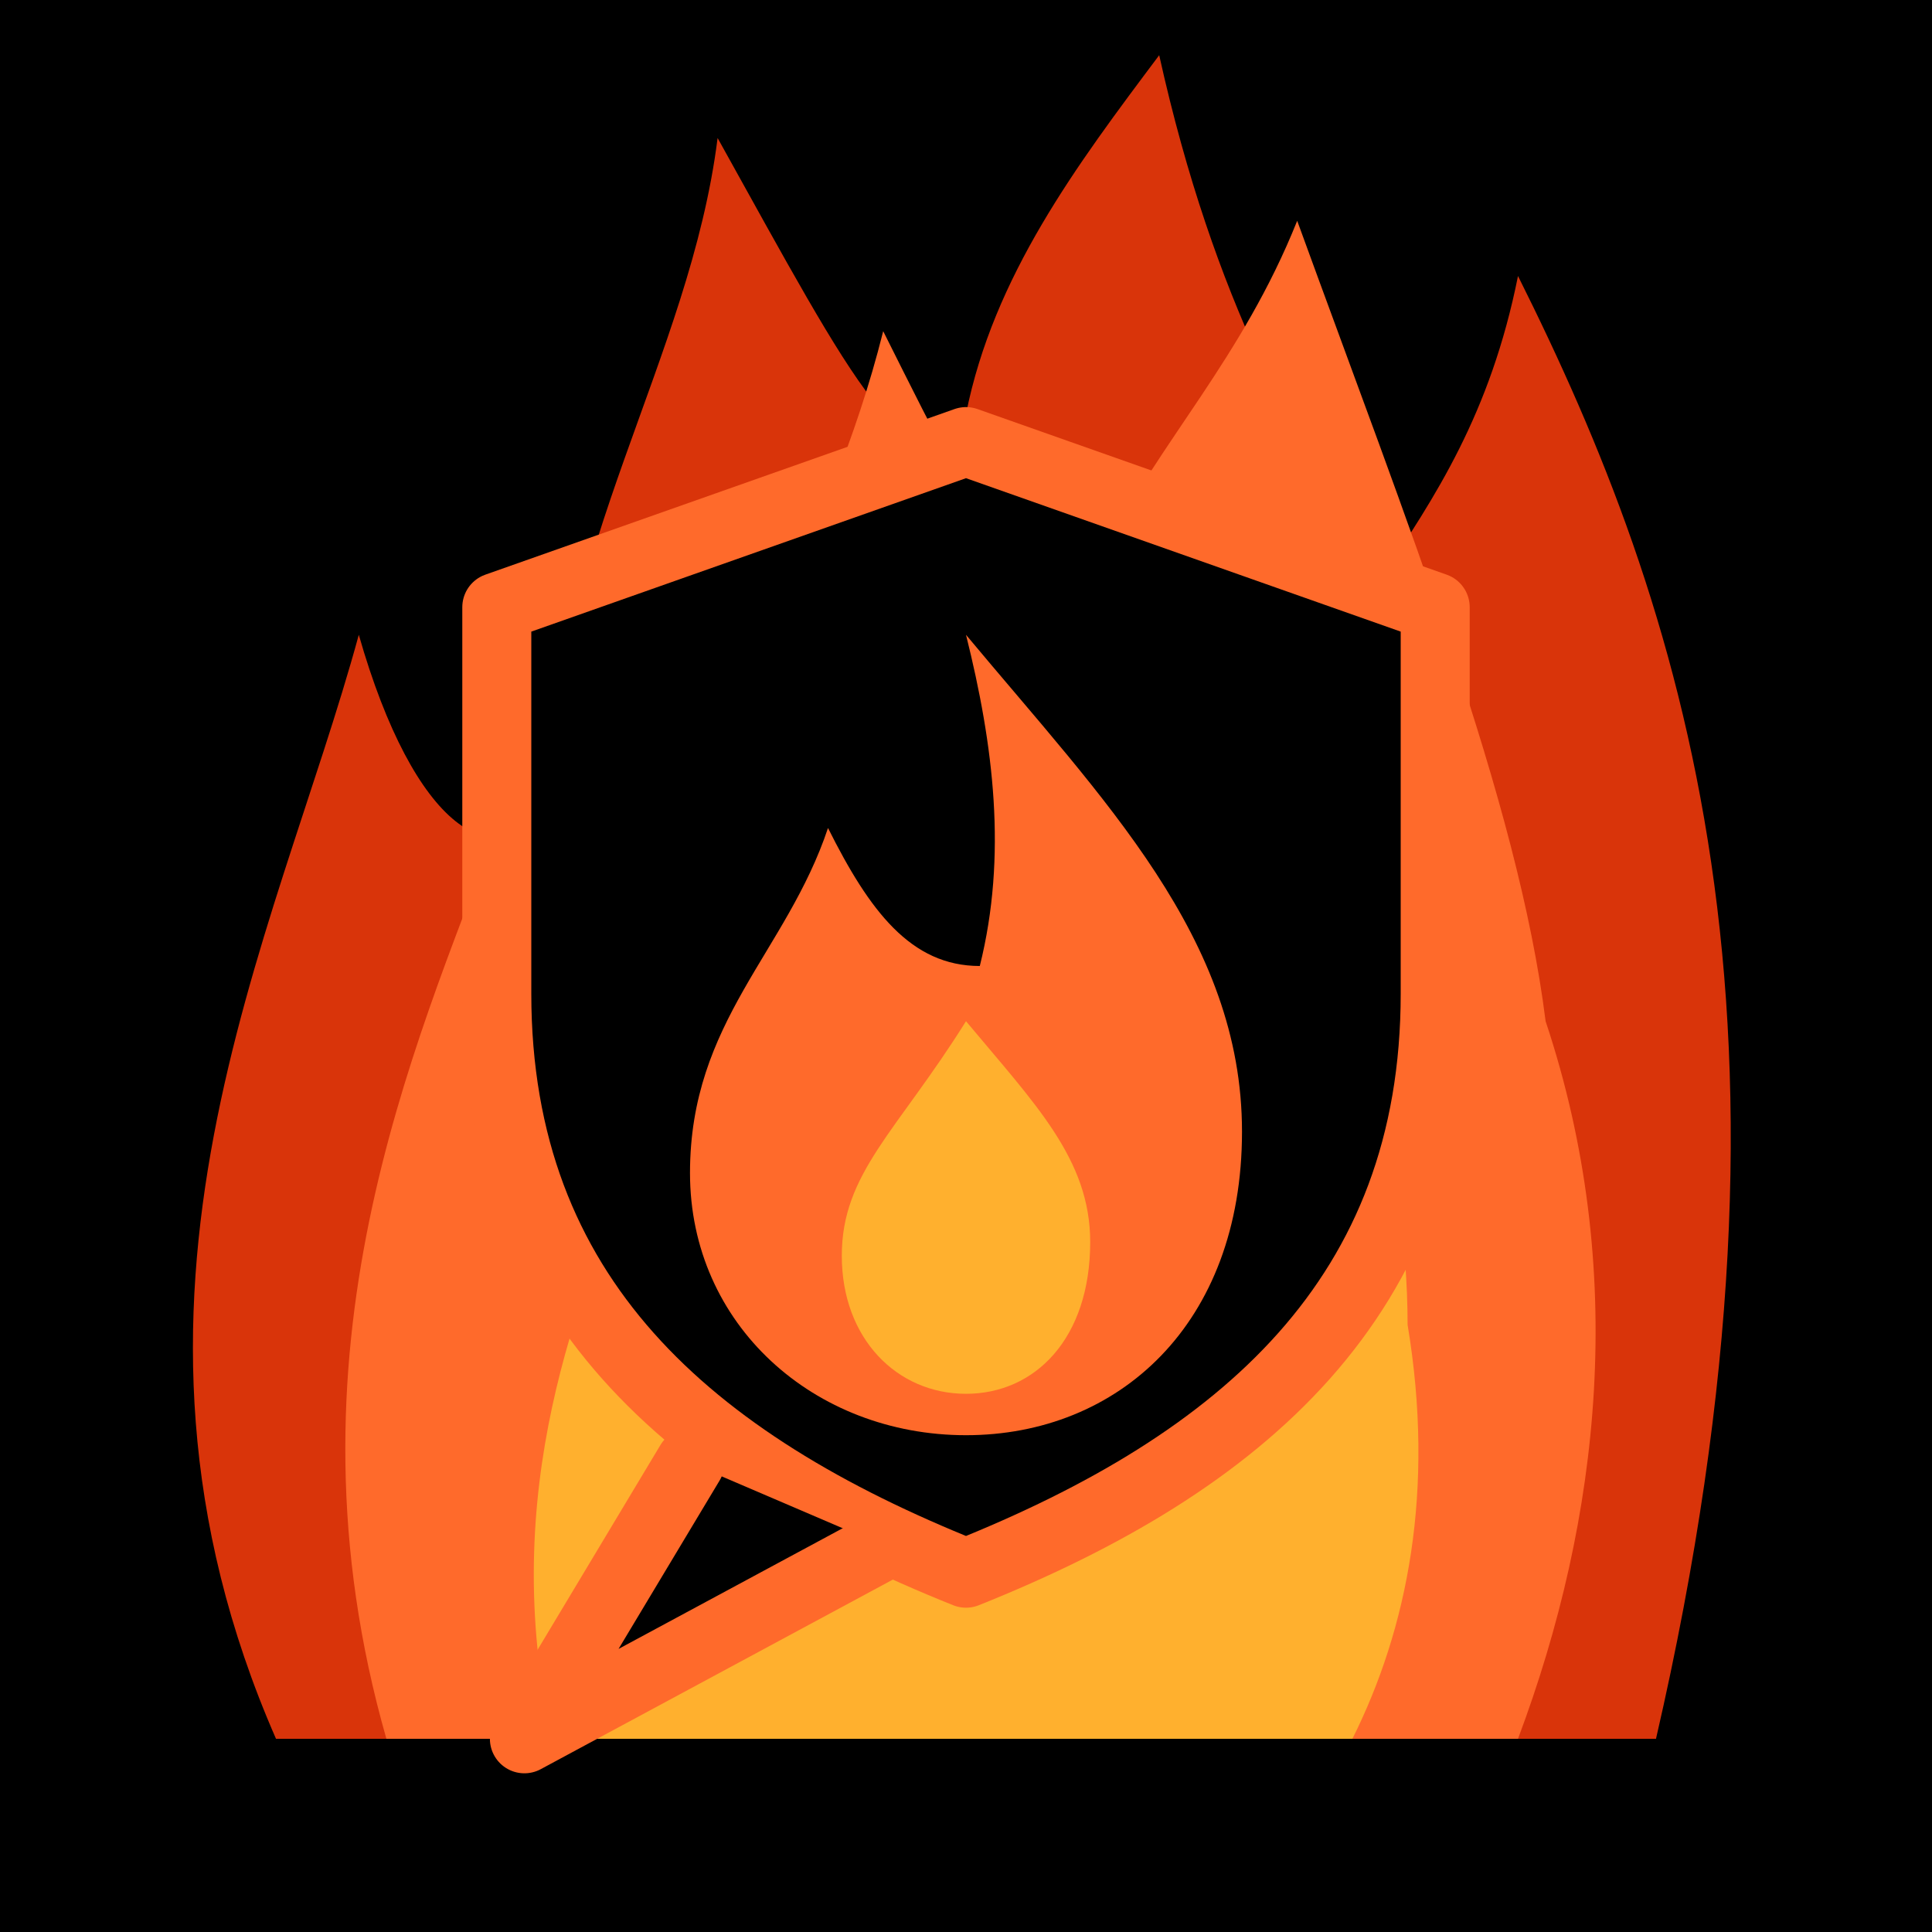
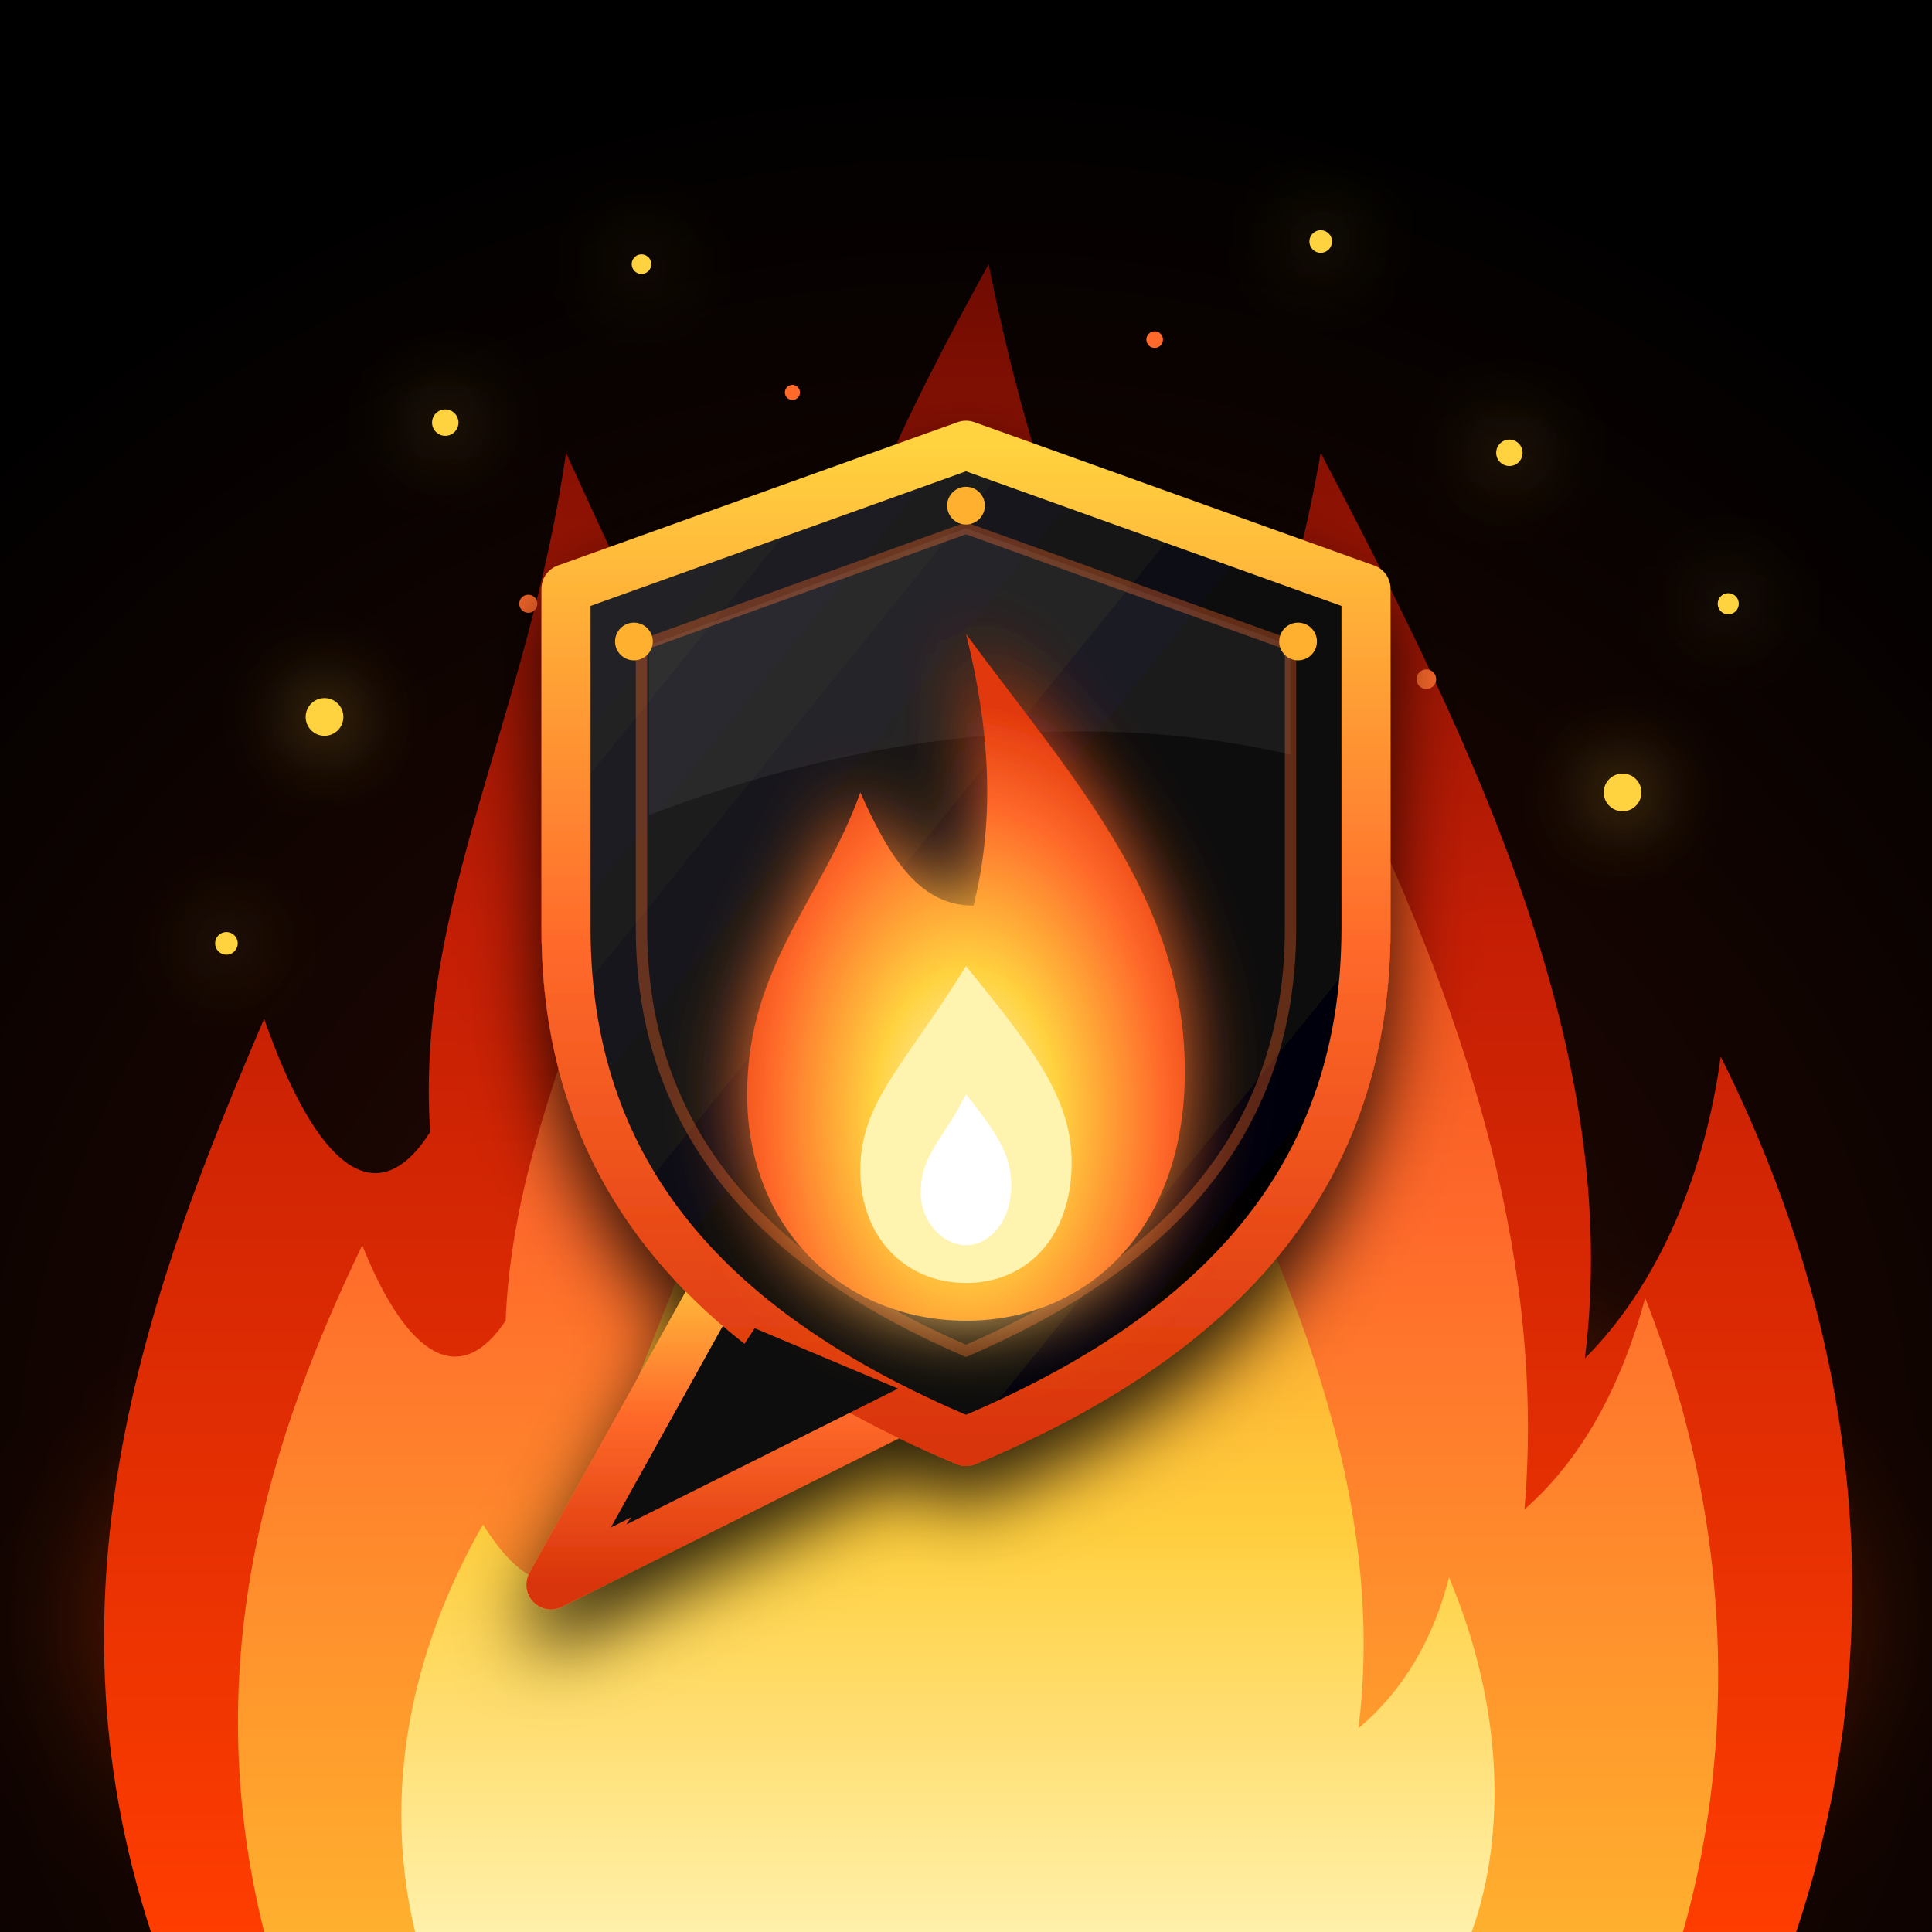
- <svg xmlns="http://www.w3.org/2000/svg" viewBox="120 30 140 140">
-   <rect x="120" y="30" width="140" height="140" fill="#000" />
-   <path d="M140 156 C126 124 140 98 146 76 C150 90 156 94 160 88 C160 70 170 56 172 40 C182 58 186 66 190 60 C192 50 198 42 204 34 C208 52 214 62 220 72 C224 66 228 60 230 50 C242 74 252 104 240 156 Z" fill="#d9340a" />
-   <path d="M148 156 C140 128 150 106 156 90 C160 100 166 102 170 96 C172 80 180 70 184 54 C192 70 196 78 200 70 C204 62 210 56 214 46 C222 68 230 88 232 104 C238 122 236 140 230 156 Z" fill="#ff6a2b" />
-   <path d="M160 156 C156 138 162 124 166 114 C170 120 174 120 176 116 C178 106 184 98 188 88 C194 100 198 106 202 100 C206 94 210 90 212 84 C218 100 222 114 222 126 C224 138 222 148 218 156 Z" fill="#ffb02e" />
-   <path d="M190 62 L224 74 V102 C224 124 210 136 190 144 C170 136 156 124 156 102 V74 Z" fill="#000" stroke="#ff6a2b" stroke-width="5" stroke-linejoin="round" />
-   <path d="M170 136 L158 156 L184 142" fill="#000" stroke="#ff6a2b" stroke-width="5" stroke-linejoin="round" stroke-linecap="round" />
-   <path d="M190 76 C200 88 210 98 210 112 C210 126 201 134 190 134 C179 134 170 126 170 115 C170 104 177 99 180 90 C183 96 186 100 191 100 C193 92 192 84 190 76 Z" fill="#ff6a2b" />
-   <path d="M190 104 C195 110 199 114 199 120 C199 127 195 131 190 131 C185 131 181 127 181 121 C181 115 185 112 190 104 Z" fill="#ffb02e" />
+ <svg xmlns="http://www.w3.org/2000/svg" viewBox="0 0 512 512">
+   <defs>
+     <radialGradient id="bg" cx="50%" cy="78%" r="75%">
+       <stop offset="0" stop-color="#4a1204" />
+       <stop offset="0.45" stop-color="#1a0602" />
+       <stop offset="1" stop-color="#000" />
+     </radialGradient>
+     <linearGradient id="f1" x1="0" y1="1" x2="0" y2="0">
+       <stop offset="0" stop-color="#ff3d00" />
+       <stop offset="0.6" stop-color="#c41e05" />
+       <stop offset="1" stop-color="#6e0b02" />
+     </linearGradient>
+     <linearGradient id="f2" x1="0" y1="1" x2="0" y2="0">
+       <stop offset="0" stop-color="#ffb02e" />
+       <stop offset="0.5" stop-color="#ff6a2b" />
+       <stop offset="1" stop-color="#e2380c" />
+     </linearGradient>
+     <linearGradient id="f3" x1="0" y1="1" x2="0" y2="0">
+       <stop offset="0" stop-color="#fff3b0" />
+       <stop offset="0.45" stop-color="#ffd23f" />
+       <stop offset="1" stop-color="#ff8a1f" />
+     </linearGradient>
+     <linearGradient id="sh" x1="0" y1="0" x2="1" y2="1">
+       <stop offset="0" stop-color="#2a2a2e" />
+       <stop offset="0.5" stop-color="#0d0d10" />
+       <stop offset="1" stop-color="#000" />
+     </linearGradient>
+     <linearGradient id="rim" x1="0" y1="0" x2="0" y2="1">
+       <stop offset="0" stop-color="#ffd23f" />
+       <stop offset="0.5" stop-color="#ff6a2b" />
+       <stop offset="1" stop-color="#d9340a" />
+     </linearGradient>
+     <radialGradient id="core" cx="50%" cy="70%" r="60%">
+       <stop offset="0" stop-color="#fff8d6" />
+       <stop offset="0.35" stop-color="#ffd23f" />
+       <stop offset="0.75" stop-color="#ff6a2b" />
+       <stop offset="1" stop-color="#e2380c" />
+     </radialGradient>
+     <filter id="glow" x="-30%" y="-30%" width="160%" height="160%">
+       <feGaussianBlur stdDeviation="10" result="b" />
+       <feMerge>
+         <feMergeNode in="b" />
+         <feMergeNode in="SourceGraphic" />
+       </feMerge>
+     </filter>
+     <filter id="soft">
+       <feGaussianBlur stdDeviation="18" />
+     </filter>
+     <filter id="drop" x="-20%" y="-20%" width="140%" height="140%">
+       <feDropShadow dx="0" dy="10" stdDeviation="10" flood-color="#000" flood-opacity="0.85" />
+     </filter>
+   </defs>
+   <rect width="512" height="512" fill="url(#bg)" />
+   <ellipse cx="256" cy="430" rx="230" ry="90" fill="#ff4a10" opacity="0.35" filter="url(#soft)" />
+   <path d="M40 512 C10 420 40 340 70 270 C84 310 100 322 114 300 C110 240 140 190 150 120 C182 190 196 220 212 196 C220 150 240 110 262 70 C276 140 296 180 318 214 C330 190 342 166 350 120 C392 200 430 280 420 360 C440 340 452 310 456 280 C496 360 500 440 476 512 Z" fill="url(#f1)" />
+   <path d="M70 512 C52 440 72 380 96 330 C108 360 122 368 134 350 C136 300 160 260 172 206 C196 260 208 282 222 262 C232 220 250 186 266 140 C282 200 300 236 318 266 C330 246 342 226 350 190 C386 260 410 330 404 400 C420 386 430 366 436 344 C462 410 458 470 446 512 Z" fill="url(#f2)" />
+   <path d="M110 512 C100 470 112 432 128 404 C138 420 148 424 156 412 C160 380 176 352 186 320 C202 356 212 370 224 356 C234 330 248 306 258 276 C272 316 286 340 300 360 C310 346 320 330 326 306 C352 360 366 410 360 458 C372 448 380 434 384 418 C400 456 398 490 390 512 Z" fill="url(#f3)" opacity="0.95" />
+   <g fill="#ffd23f" filter="url(#glow)">
+     <circle cx="86" cy="190" r="5" />
+     <circle cx="118" cy="112" r="3.5" />
+     <circle cx="430" cy="210" r="5" />
+     <circle cx="400" cy="120" r="3.5" />
+     <circle cx="458" cy="160" r="2.8" />
+     <circle cx="60" cy="250" r="3" />
+     <circle cx="350" cy="64" r="3" />
+     <circle cx="170" cy="70" r="2.6" />
+   </g>
+   <g fill="#ff6a2b">
+     <circle cx="140" cy="160" r="2.4" />
+     <circle cx="378" cy="180" r="2.6" />
+     <circle cx="306" cy="90" r="2.2" />
+     <circle cx="210" cy="104" r="2" />
+   </g>
+   <g filter="url(#drop)">
+     <path d="M196 330 L146 420 L250 368 Z" fill="#0d0d10" stroke="url(#rim)" stroke-width="13" stroke-linejoin="round" />
+     <path d="M256 118 L362 156 V246 C362 316 318 356 256 382 C194 356 150 316 150 246 V156 Z" fill="url(#sh)" stroke="url(#rim)" stroke-width="13" stroke-linejoin="round" />
+     <path d="M200 352 L166 404 L238 368 Z" fill="#0d0d10" />
+   </g>
+   <path d="M256 140 L342 171 V246 C342 302 307 336 256 358 C205 336 170 302 170 246 V171 Z" fill="none" stroke="#ff6a2b" stroke-opacity="0.35" stroke-width="3" />
+   <path d="M256 140 L342 171 V200 C300 190 240 190 172 216 V171 Z" fill="#fff" opacity="0.06" />
+   <g fill="#ffb02e">
+     <circle cx="168" cy="170" r="5" />
+     <circle cx="344" cy="170" r="5" />
+     <circle cx="256" cy="134" r="5" />
+   </g>
+   <g filter="url(#glow)">
+     <path d="M256 168 C284 206 314 238 314 284 C314 326 288 350 256 350 C224 350 198 326 198 290 C198 256 218 238 228 210 C236 228 244 240 258 240 C264 216 262 192 256 168 Z" fill="url(#core)" />
+     <path d="M256 256 C272 276 284 290 284 308 C284 328 272 340 256 340 C240 340 228 328 228 310 C228 292 240 282 256 256 Z" fill="#fff3b0" />
+     <path d="M256 290 C264 300 268 306 268 314 C268 324 262 330 256 330 C250 330 244 324 244 316 C244 306 250 302 256 290 Z" fill="#ffffff" />
+   </g>
</svg>
